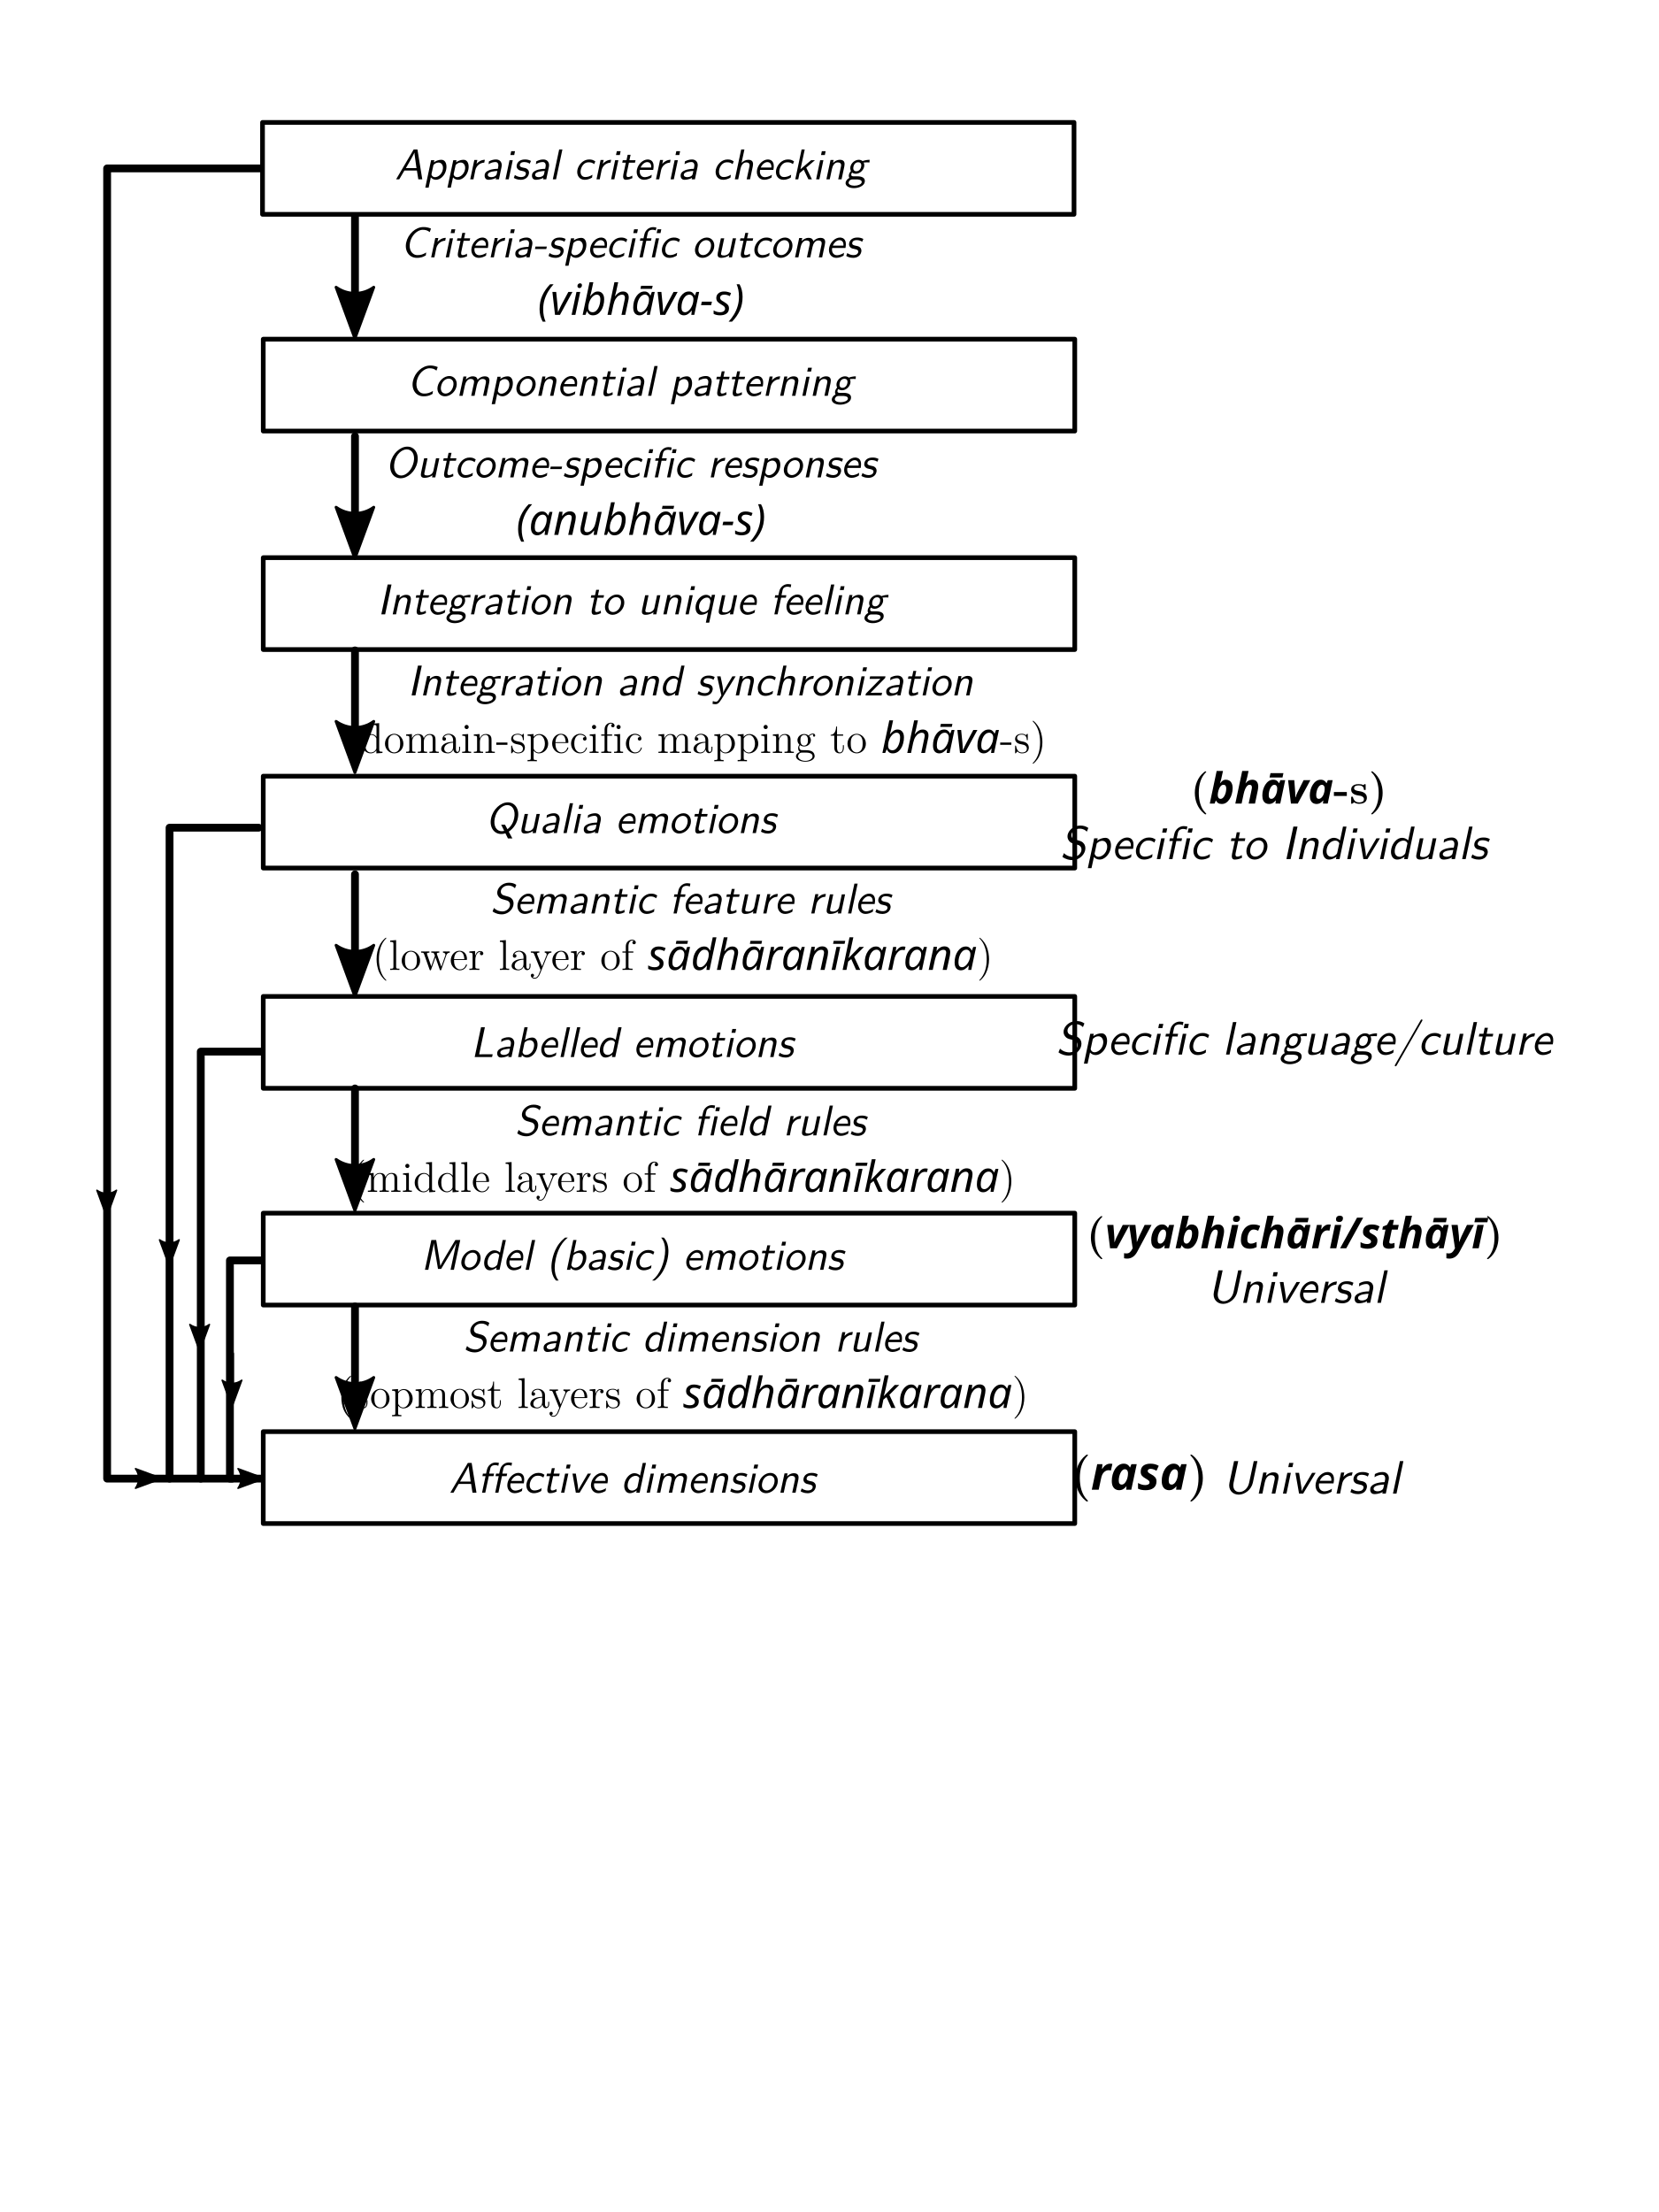
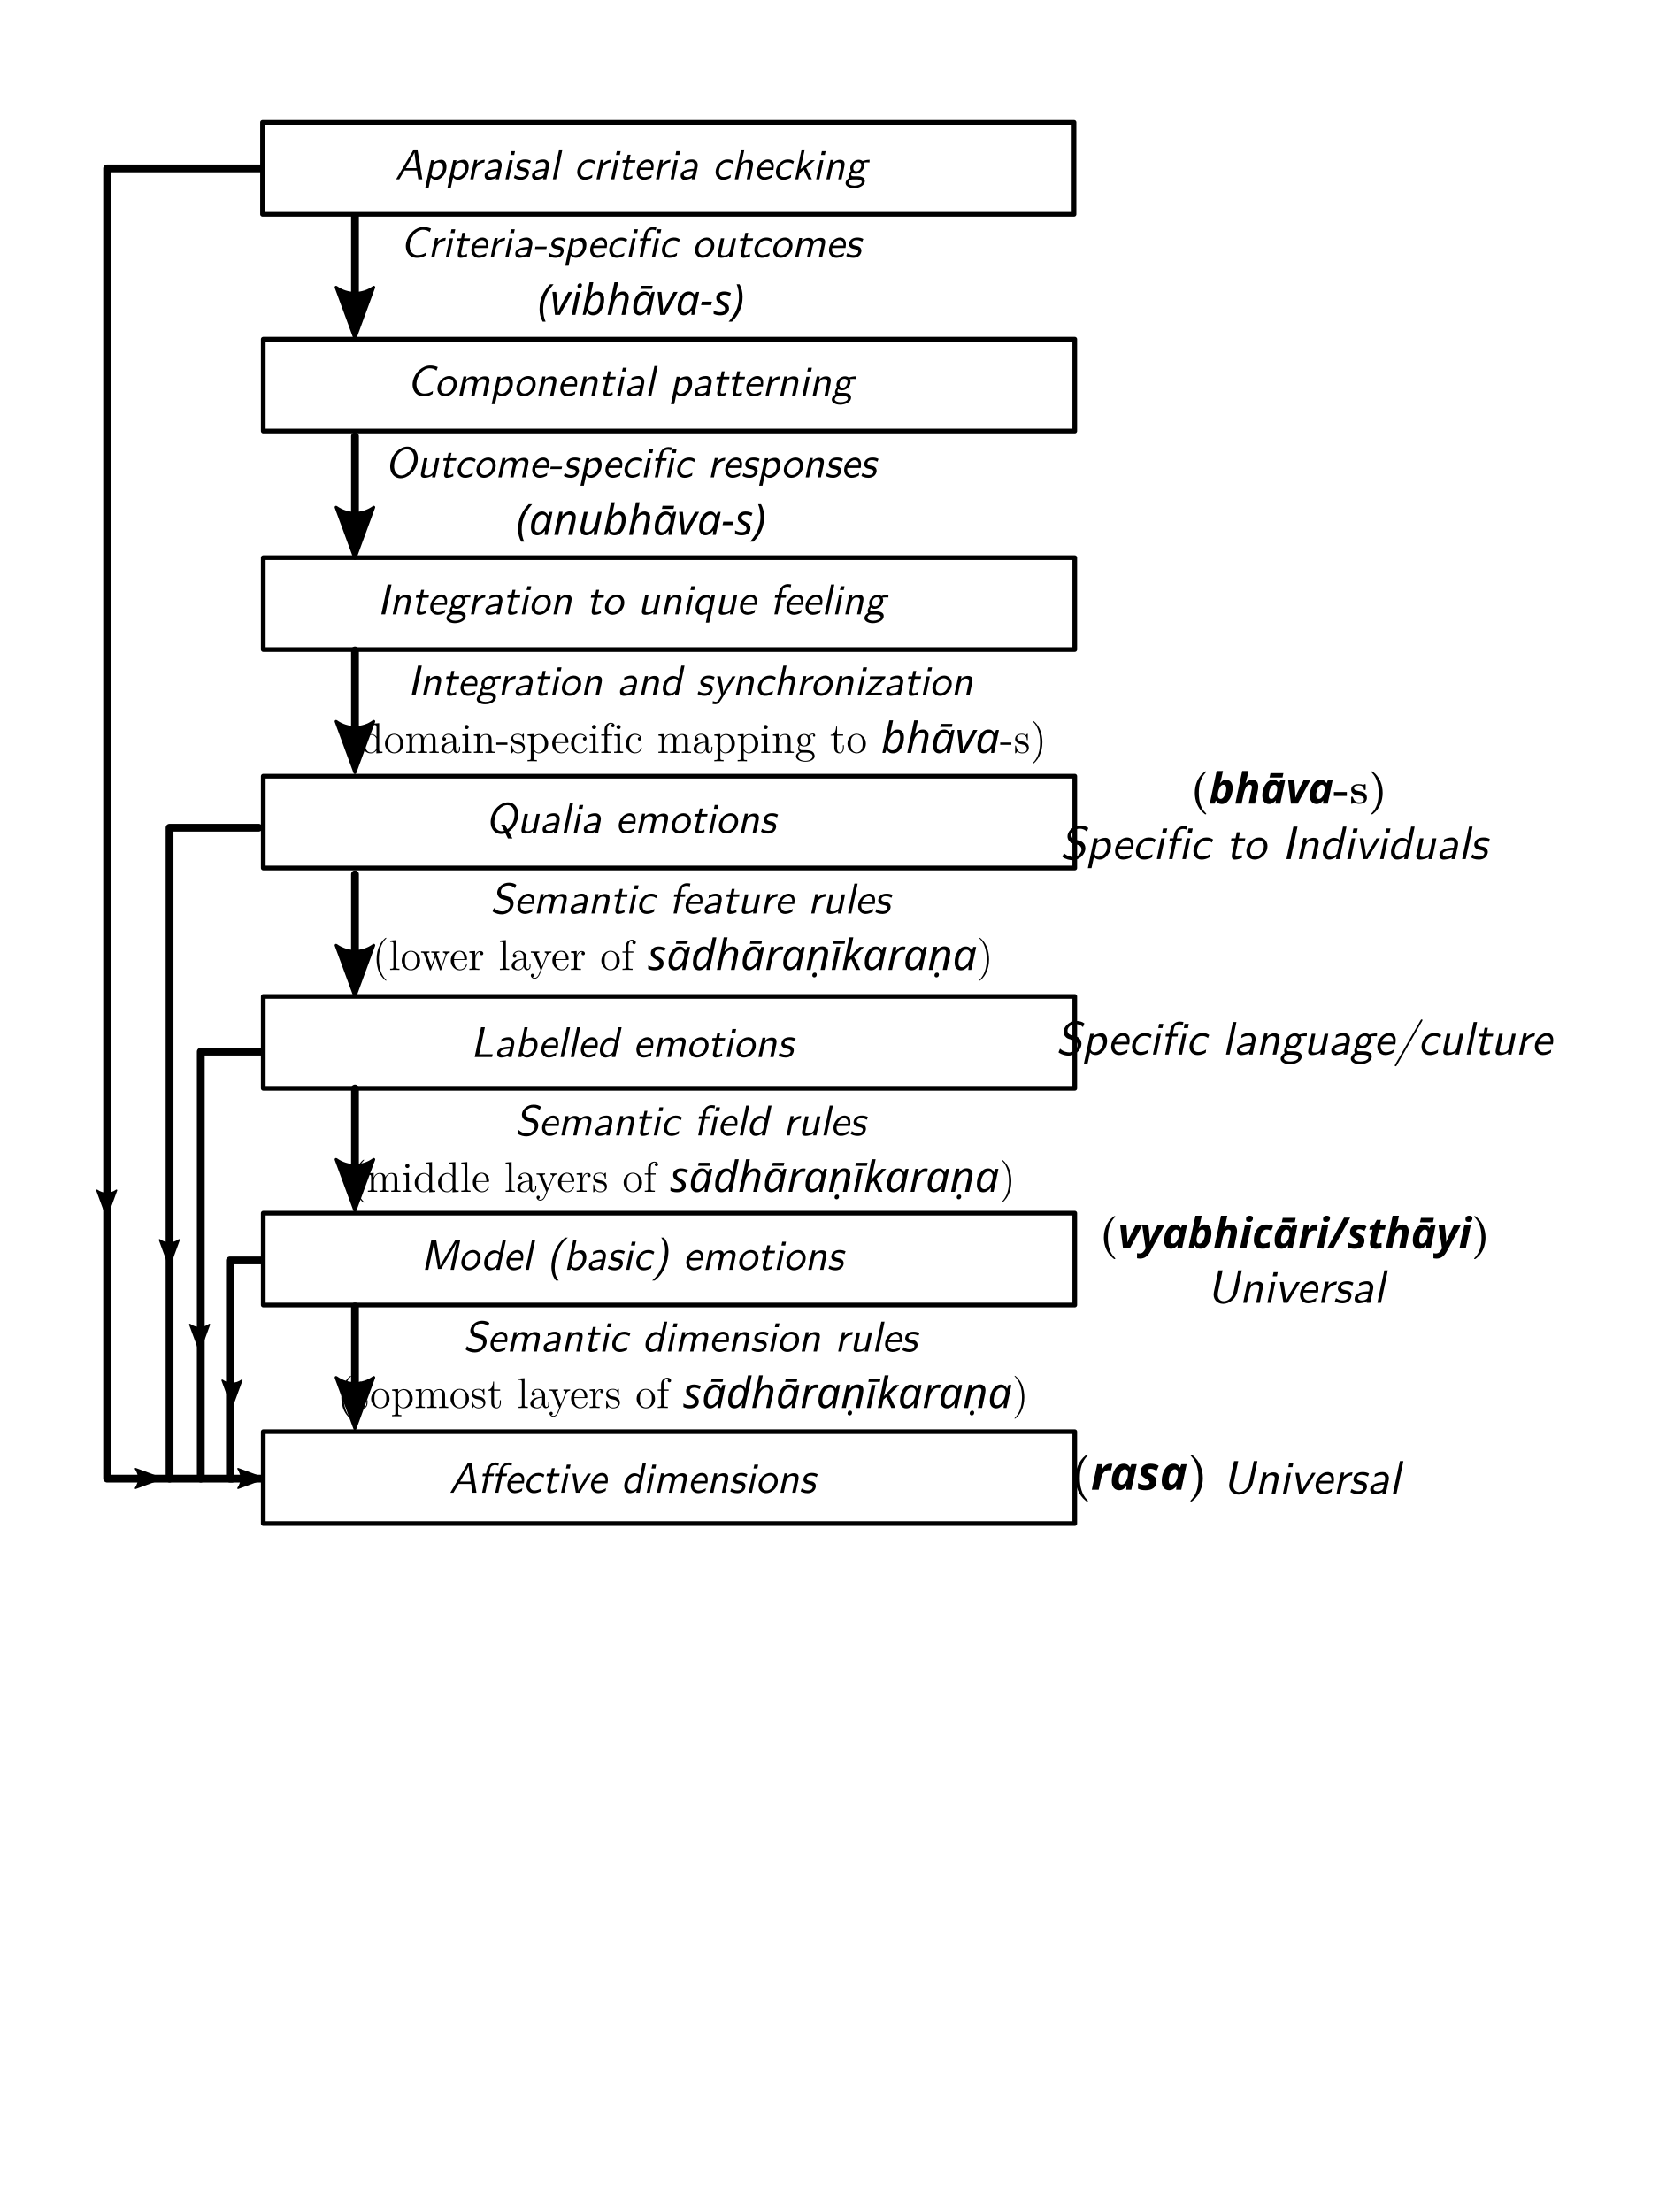
<svg xmlns="http://www.w3.org/2000/svg" id="svg2" version="1.1" xml:space="preserve" width="15cm" height="20cm" viewBox="0 0 531.496 708.661">
  <defs id="defs6">
    <marker orient="auto" refY="0" refX="0" id="marker12299" style="overflow:visible">
      <path id="path12301" style="fill:#000000;fill-opacity:1;fill-rule:evenodd;stroke:#000000;stroke-width:0.625;stroke-linejoin:round;stroke-opacity:1" d="M 8.719,4.034 -2.207,0.016 8.719,-4.002 c -1.745,2.372 -1.735,5.617 -6e-7,8.035 z" transform="scale(-0.6,-0.6)" />
    </marker>
    <marker style="overflow:visible" id="marker11341" refX="0" refY="0" orient="auto">
      <path transform="scale(-0.6,-0.6)" d="M 8.719,4.034 -2.207,0.016 8.719,-4.002 c -1.745,2.372 -1.735,5.617 -6e-7,8.035 z" style="fill:#000000;fill-opacity:1;fill-rule:evenodd;stroke:#000000;stroke-width:0.625;stroke-linejoin:round;stroke-opacity:1" id="path11343" />
    </marker>
    <marker orient="auto" refY="0" refX="0" id="marker10939" style="overflow:visible">
      <path id="path10941" style="fill:#000000;fill-opacity:1;fill-rule:evenodd;stroke:#000000;stroke-width:0.625;stroke-linejoin:round;stroke-opacity:1" d="M 8.719,4.034 -2.207,0.016 8.719,-4.002 c -1.745,2.372 -1.735,5.617 -6e-7,8.035 z" transform="scale(-0.6,-0.6)" />
    </marker>
    <marker style="overflow:visible" id="marker10555" refX="0" refY="0" orient="auto">
      <path transform="scale(-0.6,-0.6)" d="M 8.719,4.034 -2.207,0.016 8.719,-4.002 c -1.745,2.372 -1.735,5.617 -6e-7,8.035 z" style="fill:#000000;fill-opacity:1;fill-rule:evenodd;stroke:#000000;stroke-width:0.625;stroke-linejoin:round;stroke-opacity:1" id="path10557" />
    </marker>
    <marker orient="auto" refY="0" refX="0" id="marker10165" style="overflow:visible">
      <path id="path10167" style="fill:#000000;fill-opacity:1;fill-rule:evenodd;stroke:#000000;stroke-width:0.625;stroke-linejoin:round;stroke-opacity:1" d="M 8.719,4.034 -2.207,0.016 8.719,-4.002 c -1.745,2.372 -1.735,5.617 -6e-7,8.035 z" transform="scale(-0.6,-0.6)" />
    </marker>
    <marker style="overflow:visible" id="marker9277" refX="0" refY="0" orient="auto">
      <path transform="scale(-0.6,-0.6)" d="M 8.719,4.034 -2.207,0.016 8.719,-4.002 c -1.745,2.372 -1.735,5.617 -6e-7,8.035 z" style="fill:#000000;fill-opacity:1;fill-rule:evenodd;stroke:#000000;stroke-width:0.625;stroke-linejoin:round;stroke-opacity:1" id="path9279" />
    </marker>
    <marker style="overflow:visible" id="marker8719" refX="0" refY="0" orient="auto">
      <path transform="scale(-0.6,-0.6)" d="M 8.719,4.034 -2.207,0.016 8.719,-4.002 c -1.745,2.372 -1.735,5.617 -6e-7,8.035 z" style="fill:#000000;fill-opacity:1;fill-rule:evenodd;stroke:#000000;stroke-width:0.625;stroke-linejoin:round;stroke-opacity:1" id="path8721" />
    </marker>
    <marker orient="auto" refY="0" refX="0" id="marker8425" style="overflow:visible">
      <path id="path8427" style="fill:#000000;fill-opacity:1;fill-rule:evenodd;stroke:#000000;stroke-width:0.625;stroke-linejoin:round;stroke-opacity:1" d="M 8.719,4.034 -2.207,0.016 8.719,-4.002 c -1.745,2.372 -1.735,5.617 -6e-7,8.035 z" transform="scale(-0.6,-0.6)" />
    </marker>
    <marker style="overflow:visible" id="marker8173" refX="0" refY="0" orient="auto">
      <path transform="scale(-0.6,-0.6)" d="M 8.719,4.034 -2.207,0.016 8.719,-4.002 c -1.745,2.372 -1.735,5.617 -6e-7,8.035 z" style="fill:#000000;fill-opacity:1;fill-rule:evenodd;stroke:#000000;stroke-width:0.625;stroke-linejoin:round;stroke-opacity:1" id="path8175" />
    </marker>
    <marker orient="auto" refY="0" refX="0" id="marker7951" style="overflow:visible">
      <path id="path7953" style="fill:#000000;fill-opacity:1;fill-rule:evenodd;stroke:#000000;stroke-width:0.625;stroke-linejoin:round;stroke-opacity:1" d="M 8.719,4.034 -2.207,0.016 8.719,-4.002 c -1.745,2.372 -1.735,5.617 -6e-7,8.035 z" transform="scale(-0.6,-0.6)" />
    </marker>
    <marker style="overflow:visible" id="marker7573" refX="0" refY="0" orient="auto">
      <path transform="scale(-0.6,-0.6)" d="M 8.719,4.034 -2.207,0.016 8.719,-4.002 c -1.745,2.372 -1.735,5.617 -6e-7,8.035 z" style="fill:#000000;fill-opacity:1;fill-rule:evenodd;stroke:#000000;stroke-width:0.625;stroke-linejoin:round;stroke-opacity:1" id="path7575" />
    </marker>
    <marker style="overflow:visible" id="marker6027" refX="0" refY="0" orient="auto">
      <path transform="scale(-0.6,-0.6)" d="M 8.719,4.034 -2.207,0.016 8.719,-4.002 c -1.745,2.372 -1.735,5.617 -6e-7,8.035 z" style="fill:#000000;fill-opacity:1;fill-rule:evenodd;stroke:#000000;stroke-width:0.625;stroke-linejoin:round;stroke-opacity:1" id="path6029" />
    </marker>
    <marker orient="auto" refY="0" refX="0" id="Arrow2Mend" style="overflow:visible">
      <path id="path4468" style="fill:#000000;fill-opacity:1;fill-rule:evenodd;stroke:#000000;stroke-width:0.625;stroke-linejoin:round;stroke-opacity:1" d="M 8.719,4.034 -2.207,0.016 8.719,-4.002 c -1.745,2.372 -1.735,5.617 -6e-7,8.035 z" transform="scale(-0.6,-0.6)" />
    </marker>
    <marker orient="auto" refY="0" refX="0" id="Tail" style="overflow:visible">
      <g id="g4477" transform="scale(-1.2,-1.2)" style="fill:#000000;fill-opacity:1;stroke:#000000;stroke-opacity:1">
        <path id="path4479" d="M -3.805,-3.959 0.544,0" style="fill:#000000;fill-opacity:1;fill-rule:evenodd;stroke:#000000;stroke-width:0.8;stroke-linecap:round;stroke-opacity:1" />
        <path id="path4481" d="M -1.287,-3.959 3.062,0" style="fill:#000000;fill-opacity:1;fill-rule:evenodd;stroke:#000000;stroke-width:0.8;stroke-linecap:round;stroke-opacity:1" />
        <path id="path4483" d="M 1.305,-3.959 5.654,0" style="fill:#000000;fill-opacity:1;fill-rule:evenodd;stroke:#000000;stroke-width:0.8;stroke-linecap:round;stroke-opacity:1" />
        <path id="path4485" d="M -3.805,4.178 0.544,0.22" style="fill:#000000;fill-opacity:1;fill-rule:evenodd;stroke:#000000;stroke-width:0.8;stroke-linecap:round;stroke-opacity:1" />
        <path id="path4487" d="M -1.287,4.178 3.062,0.22" style="fill:#000000;fill-opacity:1;fill-rule:evenodd;stroke:#000000;stroke-width:0.8;stroke-linecap:round;stroke-opacity:1" />
        <path id="path4489" d="M 1.305,4.178 5.654,0.22" style="fill:#000000;fill-opacity:1;fill-rule:evenodd;stroke:#000000;stroke-width:0.8;stroke-linecap:round;stroke-opacity:1" />
      </g>
    </marker>
    <marker orient="auto" refY="0" refX="0" id="Arrow2Lend" style="overflow:visible">
      <path id="path4462" style="fill:#000000;fill-opacity:1;fill-rule:evenodd;stroke:#000000;stroke-width:0.625;stroke-linejoin:round;stroke-opacity:1" d="M 8.719,4.034 -2.207,0.016 8.719,-4.002 c -1.745,2.372 -1.735,5.617 -6e-7,8.035 z" transform="matrix(-1.1,0,0,-1.1,-1.1,0)" />
    </marker>
    <marker orient="auto" refY="0" refX="0" id="Arrow1Mend" style="overflow:visible">
      <path id="path4450" d="M 0,0 5,-5 -12.5,0 5,5 0,0 Z" style="fill:#000000;fill-opacity:1;fill-rule:evenodd;stroke:#000000;stroke-width:1pt;stroke-opacity:1" transform="matrix(-0.4,0,0,-0.4,-4,0)" />
    </marker>
    <clipPath clipPathUnits="userSpaceOnUse" id="clipPath24">
      <path d="M 0,0 179,0 179,151 0,151 0,0 Z" id="path26" />
    </clipPath>
    <clipPath clipPathUnits="userSpaceOnUse" id="clipPath58">
      <path d="M 0,0 179,0 179,126 0,126 0,0 Z" id="path60" />
    </clipPath>
  </defs>
  <g id="g10" transform="matrix(1.25,0,0,-1.25,0,708.6614)">
    <text xml:space="preserve" style="font-style:oblique;font-variant:normal;font-weight:normal;font-stretch:normal;font-size:11px;line-height:125%;font-family:LMSans10;-inkscape-font-specification:'LMSans10 Oblique';text-align:center;letter-spacing:0px;word-spacing:0px;writing-mode:lr-tb;text-anchor:middle;fill:#000000;fill-opacity:1;stroke:none;stroke-width:1px;stroke-linecap:butt;stroke-linejoin:miter;stroke-opacity:1" x="170.811" y="-520.976" id="text4391" transform="scale(1,-1)">
      <tspan id="tspan4393" x="170.811" y="-520.976">Appraisal criteria checking</tspan>
    </text>
    <rect style="fill:none;fill-opacity:1;stroke:#000000;stroke-width:1.2;stroke-linecap:round;stroke-linejoin:round;stroke-miterlimit:4;stroke-dasharray:none;stroke-dashoffset:0;stroke-opacity:1" id="rect4395" width="207.986" height="23.55" x="67.282" y="-535.55" transform="scale(1,-1)" />
    <text transform="scale(1,-1)" id="text4399" y="-465.48" x="170.59" style="font-style:oblique;font-variant:normal;font-weight:normal;font-stretch:normal;font-size:11px;line-height:125%;font-family:LMSans10;-inkscape-font-specification:'LMSans10 Oblique';text-align:center;letter-spacing:0px;word-spacing:0px;writing-mode:lr-tb;text-anchor:middle;fill:#000000;fill-opacity:1;stroke:none;stroke-width:1px;stroke-linecap:butt;stroke-linejoin:miter;stroke-opacity:1" xml:space="preserve">
      <tspan y="-465.48" x="170.59" id="tspan4401">Componential patterning</tspan>
    </text>
    <rect transform="scale(1,-1)" y="-480" x="67.472" height="23.55" width="207.986" id="rect4403" style="fill:none;fill-opacity:1;stroke:#000000;stroke-width:1.2;stroke-linecap:round;stroke-linejoin:round;stroke-miterlimit:4;stroke-dasharray:none;stroke-dashoffset:0;stroke-opacity:1" />
    <text xml:space="preserve" style="font-style:oblique;font-variant:normal;font-weight:normal;font-stretch:normal;font-size:11px;line-height:125%;font-family:LMSans10;-inkscape-font-specification:'LMSans10 Oblique';text-align:center;letter-spacing:0px;word-spacing:0px;writing-mode:lr-tb;text-anchor:middle;fill:#000000;fill-opacity:1;stroke:none;stroke-width:1px;stroke-linecap:butt;stroke-linejoin:miter;stroke-opacity:1" x="170.974" y="-409.48" id="text4405" transform="scale(1,-1)">
      <tspan id="tspan4407" x="170.974" y="-409.48">Integration to unique feeling</tspan>
    </text>
    <rect style="fill:none;fill-opacity:1;stroke:#000000;stroke-width:1.2;stroke-linecap:round;stroke-linejoin:round;stroke-miterlimit:4;stroke-dasharray:none;stroke-dashoffset:0;stroke-opacity:1" id="rect4409" width="207.986" height="23.55" x="67.472" y="-424" transform="scale(1,-1)" />
    <text transform="scale(1,-1)" id="text4411" y="-353.42" x="170.808" style="font-style:oblique;font-variant:normal;font-weight:normal;font-stretch:normal;font-size:11px;line-height:125%;font-family:LMSans10;-inkscape-font-specification:'LMSans10 Oblique';text-align:center;letter-spacing:0px;word-spacing:0px;writing-mode:lr-tb;text-anchor:middle;fill:#000000;fill-opacity:1;stroke:none;stroke-width:1px;stroke-linecap:butt;stroke-linejoin:miter;stroke-opacity:1" xml:space="preserve">
      <tspan y="-353.42" x="170.808" id="tspan4413">Qualia emotions</tspan>
    </text>
    <rect transform="scale(1,-1)" y="-368" x="67.472" height="23.55" width="207.986" id="rect4415" style="fill:none;fill-opacity:1;stroke:#000000;stroke-width:1.2;stroke-linecap:round;stroke-linejoin:round;stroke-miterlimit:4;stroke-dasharray:none;stroke-dashoffset:0;stroke-opacity:1" />
    <text xml:space="preserve" style="font-style:oblique;font-variant:normal;font-weight:normal;font-stretch:normal;font-size:11px;line-height:125%;font-family:LMSans10;-inkscape-font-specification:'LMSans10 Oblique';text-align:center;letter-spacing:0px;word-spacing:0px;writing-mode:lr-tb;text-anchor:middle;fill:#000000;fill-opacity:1;stroke:none;stroke-width:1px;stroke-linecap:butt;stroke-linejoin:miter;stroke-opacity:1" x="171.162" y="-296.013" id="text4417" transform="scale(1,-1)">
      <tspan id="tspan4419" x="171.162" y="-296.013">Labelled emotions</tspan>
    </text>
    <rect style="fill:none;fill-opacity:1;stroke:#000000;stroke-width:1.2;stroke-linecap:round;stroke-linejoin:round;stroke-miterlimit:4;stroke-dasharray:none;stroke-dashoffset:0;stroke-opacity:1" id="rect4421" width="207.986" height="23.55" x="67.472" y="-311.55" transform="scale(1,-1)" />
    <text transform="scale(1,-1)" id="text4423" y="-241.48" x="171.145" style="font-style:oblique;font-variant:normal;font-weight:normal;font-stretch:normal;font-size:11px;line-height:125%;font-family:LMSans10;-inkscape-font-specification:'LMSans10 Oblique';text-align:center;letter-spacing:0px;word-spacing:0px;writing-mode:lr-tb;text-anchor:middle;fill:#000000;fill-opacity:1;stroke:none;stroke-width:1px;stroke-linecap:butt;stroke-linejoin:miter;stroke-opacity:1" xml:space="preserve">
      <tspan y="-241.48" x="171.145" id="tspan4425">Model (basic) emotions</tspan>
    </text>
    <rect transform="scale(1,-1)" y="-256" x="67.472" height="23.55" width="207.986" id="rect4427" style="fill:none;fill-opacity:1;stroke:#000000;stroke-width:1.2;stroke-linecap:round;stroke-linejoin:round;stroke-miterlimit:4;stroke-dasharray:none;stroke-dashoffset:0;stroke-opacity:1" />
    <text xml:space="preserve" style="font-style:oblique;font-variant:normal;font-weight:normal;font-stretch:normal;font-size:11px;line-height:125%;font-family:LMSans10;-inkscape-font-specification:'LMSans10 Oblique';text-align:center;letter-spacing:0px;word-spacing:0px;writing-mode:lr-tb;text-anchor:middle;fill:#000000;fill-opacity:1;stroke:none;stroke-width:1px;stroke-linecap:butt;stroke-linejoin:miter;stroke-opacity:1" x="171.217" y="-184.353" id="text4429" transform="scale(1,-1)">
      <tspan id="tspan4431" x="171.217" y="-184.353">Affective dimensions</tspan>
    </text>
    <rect style="fill:none;fill-opacity:1;stroke:#000000;stroke-width:1.2;stroke-linecap:round;stroke-linejoin:round;stroke-miterlimit:4;stroke-dasharray:none;stroke-dashoffset:0;stroke-opacity:1" id="rect4433" width="207.986" height="23.55" x="67.472" y="-200" transform="scale(1,-1)" />
    <path style="fill:none;fill-opacity:1;stroke:#000000;stroke-width:2;stroke-linecap:round;stroke-linejoin:round;stroke-miterlimit:4;stroke-dasharray:none;stroke-dashoffset:0;stroke-opacity:1;marker-end:url(#Arrow2Mend)" d="m 90.982,511.499 0,-28.654" id="path4435" />
    <text xml:space="preserve" style="font-style:oblique;font-variant:normal;font-weight:normal;font-stretch:normal;font-size:11px;line-height:125%;font-family:LMSans10;-inkscape-font-specification:'LMSans10 Oblique';text-align:center;letter-spacing:0px;word-spacing:0px;writing-mode:lr-tb;text-anchor:middle;fill:#000000;fill-opacity:1;stroke:none;stroke-width:1px;stroke-linecap:butt;stroke-linejoin:miter;stroke-opacity:1" x="170.798" y="-500.971" id="text6153" transform="scale(1,-1)">
      <tspan x="170.798" y="-500.971" id="tspan6157">Criteria-specific outcomes</tspan>
    </text>
    <text xml:space="preserve" style="font-style:italic;font-variant:normal;font-weight:normal;font-stretch:normal;font-size:11px;line-height:125%;font-family:LMRomanSlant12;-inkscape-font-specification:'LMRomanSlant12 Italic';text-align:center;letter-spacing:0px;word-spacing:0px;writing-mode:lr-tb;text-anchor:middle;fill:#000000;fill-opacity:1;stroke:none;stroke-width:1px;stroke-linecap:butt;stroke-linejoin:miter;stroke-opacity:1;" x="171.469" y="-443.588" id="text6159" transform="scale(1,-1)">
      <tspan id="tspan6161" x="171.469" y="-443.588" />
      <tspan x="171.469" y="-429.838" id="tspan6163">(anubhāva-s)</tspan>
    </text>
    <text xml:space="preserve" style="font-style:normal;font-variant:normal;font-weight:normal;font-stretch:normal;font-size:11px;line-height:125%;font-family:LMRoman12;-inkscape-font-specification:LMRoman12;text-align:center;letter-spacing:0px;word-spacing:0px;writing-mode:lr-tb;text-anchor:middle;fill:#000000;fill-opacity:1;stroke:none;stroke-width:1px;stroke-linecap:butt;stroke-linejoin:miter;stroke-opacity:1" x="183.971" y="-318.346" id="text6165" transform="scale(1,-1)">
-       <tspan id="tspan6167" x="183.971" y="-318.346">(lower layer of <tspan style="-inkscape-font-specification:'LMRomanSlant12 Italic';font-family:LMRomanSlant12;font-weight:normal;font-style:italic;font-stretch:normal;font-variant:normal" id="tspan4379">sādhāranīkarana</tspan>)</tspan>
+       <tspan id="tspan6167" x="183.971" y="-318.346">(lower layer of <tspan style="font-style:italic;font-variant:normal;font-weight:normal;font-stretch:normal;font-family:LMRomanSlant12;-inkscape-font-specification:'LMRomanSlant12 Italic'" id="tspan4379">sādhāraṇīkaraṇa</tspan>)</tspan>
    </text>
    <text transform="scale(1,-1)" id="text6169" y="-499.973" x="171.469" style="font-style:italic;font-variant:normal;font-weight:normal;font-stretch:normal;font-size:11px;line-height:125%;font-family:LMRomanSlant12;-inkscape-font-specification:'LMRomanSlant12 Italic';text-align:center;letter-spacing:0px;word-spacing:0px;writing-mode:lr-tb;text-anchor:middle;fill:#000000;fill-opacity:1;stroke:none;stroke-width:1px;stroke-linecap:butt;stroke-linejoin:miter;stroke-opacity:1;" xml:space="preserve">
      <tspan y="-499.973" x="171.469" id="tspan6171" />
      <tspan id="tspan6173" y="-486.223" x="171.469">(vibhāva-s)</tspan>
    </text>
    <text transform="scale(1,-1)" id="text6747" y="-444.586" x="170.801" style="font-style:oblique;font-variant:normal;font-weight:normal;font-stretch:normal;font-size:11px;line-height:125%;font-family:LMSans10;-inkscape-font-specification:'LMSans10 Oblique';text-align:center;letter-spacing:0px;word-spacing:0px;writing-mode:lr-tb;text-anchor:middle;fill:#000000;fill-opacity:1;stroke:none;stroke-width:1px;stroke-linecap:butt;stroke-linejoin:miter;stroke-opacity:1" xml:space="preserve">
      <tspan id="tspan6749" y="-444.586" x="170.801">Outcome-specific responses</tspan>
    </text>
    <text transform="scale(1,-1)" id="text6751" y="-387.703" x="187.171" style="font-style:normal;font-variant:normal;font-weight:normal;font-stretch:normal;font-size:11px;line-height:125%;font-family:LMRoman12;-inkscape-font-specification:LMRoman12;text-align:center;letter-spacing:0px;word-spacing:0px;writing-mode:lr-tb;text-anchor:middle;fill:#000000;fill-opacity:1;stroke:none;stroke-width:1px;stroke-linecap:butt;stroke-linejoin:miter;stroke-opacity:1" xml:space="preserve">
      <tspan y="-387.703" x="187.171" id="tspan6753" />
      <tspan id="tspan6755" y="-373.953" x="187.171">(domain-specific mapping to <tspan style="font-style:italic;font-variant:normal;font-weight:normal;font-stretch:normal;font-family:LMRomanSlant12;-inkscape-font-specification:'LMRomanSlant12 Italic'" id="tspan4375">bhāva</tspan>-s)</tspan>
    </text>
    <text xml:space="preserve" style="font-style:oblique;font-variant:normal;font-weight:normal;font-stretch:normal;font-size:11px;line-height:125%;font-family:LMSans10;-inkscape-font-specification:'LMSans10 Oblique';text-align:center;letter-spacing:0px;word-spacing:0px;writing-mode:lr-tb;text-anchor:middle;fill:#000000;fill-opacity:1;stroke:none;stroke-width:1px;stroke-linecap:butt;stroke-linejoin:miter;stroke-opacity:1" x="186.078" y="-388.701" id="text6757" transform="scale(1,-1)">
      <tspan x="186.078" y="-388.701" id="tspan6759">Integration and synchronization</tspan>
    </text>
    <text transform="scale(1,-1)" id="text6761" y="-332.816" x="186.078" style="font-style:oblique;font-variant:normal;font-weight:normal;font-stretch:normal;font-size:11px;line-height:125%;font-family:LMSans10;-inkscape-font-specification:'LMSans10 Oblique';text-align:center;letter-spacing:0px;word-spacing:0px;writing-mode:lr-tb;text-anchor:middle;fill:#000000;fill-opacity:1;stroke:none;stroke-width:1px;stroke-linecap:butt;stroke-linejoin:miter;stroke-opacity:1" xml:space="preserve">
      <tspan id="tspan6763" y="-332.816" x="186.078">Semantic feature rules</tspan>
    </text>
    <text transform="scale(1,-1)" id="text6765" y="-261.463" x="183.971" style="font-style:normal;font-variant:normal;font-weight:normal;font-stretch:normal;font-size:11px;line-height:125%;font-family:LMRoman12;-inkscape-font-specification:LMRoman12;text-align:center;letter-spacing:0px;word-spacing:0px;writing-mode:lr-tb;text-anchor:middle;fill:#000000;fill-opacity:1;stroke:none;stroke-width:1px;stroke-linecap:butt;stroke-linejoin:miter;stroke-opacity:1" xml:space="preserve">
-       <tspan y="-261.463" x="183.971" id="tspan6767">(middle layers of <tspan style="-inkscape-font-specification:'LMRomanSlant12 Italic';font-family:LMRomanSlant12;font-weight:normal;font-style:italic;font-stretch:normal;font-variant:normal" id="tspan4381">sādhāranīkarana</tspan>)</tspan>
+       <tspan y="-261.463" x="183.971" id="tspan6767">(middle layers of <tspan style="font-style:italic;font-variant:normal;font-weight:normal;font-stretch:normal;font-family:LMRomanSlant12;-inkscape-font-specification:'LMRomanSlant12 Italic'" id="tspan4381">sādhāraṇīkaraṇa</tspan>)</tspan>
    </text>
    <text xml:space="preserve" style="font-style:oblique;font-variant:normal;font-weight:normal;font-stretch:normal;font-size:11px;line-height:125%;font-family:LMSans10;-inkscape-font-specification:'LMSans10 Oblique';text-align:center;letter-spacing:0px;word-spacing:0px;writing-mode:lr-tb;text-anchor:middle;fill:#000000;fill-opacity:1;stroke:none;stroke-width:1px;stroke-linecap:butt;stroke-linejoin:miter;stroke-opacity:1" x="186.078" y="-275.933" id="text6769" transform="scale(1,-1)">
      <tspan x="186.078" y="-275.933" id="tspan6771">Semantic field rules</tspan>
    </text>
    <text xml:space="preserve" style="font-style:italic;font-variant:normal;font-weight:normal;font-stretch:normal;font-size:12px;line-height:125%;font-family:LMRoman12;-inkscape-font-specification:'LMRoman12, Italic';text-align:center;letter-spacing:0px;word-spacing:0px;writing-mode:lr-tb;text-anchor:middle;fill:#000000;fill-opacity:1;stroke:none;stroke-width:1px;stroke-linecap:butt;stroke-linejoin:miter;stroke-opacity:1" x="207.573" y="-316.849" id="text6773" transform="scale(1,-1)">
      <tspan id="tspan6775" x="207.573" y="-316.849" />
    </text>
    <text xml:space="preserve" style="font-style:normal;font-variant:normal;font-weight:normal;font-stretch:normal;font-size:11px;line-height:125%;font-family:LMRoman12;-inkscape-font-specification:LMRoman12;text-align:center;letter-spacing:0px;word-spacing:0px;writing-mode:lr-tb;text-anchor:middle;fill:#000000;fill-opacity:1;stroke:none;stroke-width:1px;stroke-linecap:butt;stroke-linejoin:miter;stroke-opacity:1" x="183.971" y="-206.076" id="text6777" transform="scale(1,-1)">
-       <tspan id="tspan6779" x="183.971" y="-206.076">(topmost layers of <tspan style="-inkscape-font-specification:'LMRomanSlant12 Italic';font-family:LMRomanSlant12;font-weight:normal;font-style:italic;font-stretch:normal;font-variant:normal" id="tspan4391">sādhāranīkarana</tspan>)</tspan>
+       <tspan id="tspan6779" x="183.971" y="-206.076">(topmost layers of <tspan style="font-style:italic;font-variant:normal;font-weight:normal;font-stretch:normal;font-family:LMRomanSlant12;-inkscape-font-specification:'LMRomanSlant12 Italic'" id="tspan4391">sādhāraṇīkaraṇa</tspan>)</tspan>
    </text>
    <text transform="scale(1,-1)" id="text6781" y="-220.547" x="186.078" style="font-style:oblique;font-variant:normal;font-weight:normal;font-stretch:normal;font-size:11px;line-height:125%;font-family:LMSans10;-inkscape-font-specification:'LMSans10 Oblique';text-align:center;letter-spacing:0px;word-spacing:0px;writing-mode:lr-tb;text-anchor:middle;fill:#000000;fill-opacity:1;stroke:none;stroke-width:1px;stroke-linecap:butt;stroke-linejoin:miter;stroke-opacity:1" xml:space="preserve">
      <tspan id="tspan6783" y="-220.547" x="186.078">Semantic dimension rules</tspan>
    </text>
    <path id="path7571" d="m 90.982,455.114 0,-28.654" style="fill:none;fill-opacity:1;stroke:#000000;stroke-width:2;stroke-linecap:round;stroke-linejoin:round;stroke-miterlimit:4;stroke-dasharray:none;stroke-dashoffset:0;stroke-opacity:1;marker-end:url(#marker7573)" />
    <path style="fill:none;fill-opacity:1;stroke:#000000;stroke-width:2;stroke-linecap:round;stroke-linejoin:round;stroke-miterlimit:4;stroke-dasharray:none;stroke-dashoffset:0;stroke-opacity:1;marker-end:url(#marker7951)" d="m 90.982,400.227 0,-28.654" id="path7949" />
    <path id="path8171" d="m 90.982,342.845 0,-28.654" style="fill:none;fill-opacity:1;stroke:#000000;stroke-width:2;stroke-linecap:round;stroke-linejoin:round;stroke-miterlimit:4;stroke-dasharray:none;stroke-dashoffset:0;stroke-opacity:1;marker-end:url(#marker8173)" />
    <path style="fill:none;fill-opacity:1;stroke:#000000;stroke-width:2;stroke-linecap:round;stroke-linejoin:round;stroke-miterlimit:4;stroke-dasharray:none;stroke-dashoffset:0;stroke-opacity:1;marker-end:url(#marker8425)" d="m 90.982,287.958 0,-28.654" id="path8423" />
    <path id="path8717" d="m 90.982,232.073 0,-28.654" style="fill:none;fill-opacity:1;stroke:#000000;stroke-width:2;stroke-linecap:round;stroke-linejoin:round;stroke-miterlimit:4;stroke-dasharray:none;stroke-dashoffset:0;stroke-opacity:1;marker-end:url(#marker8719)" />
    <text transform="scale(1,-1)" id="text9203" y="-374.73" x="340.622" style="font-style:normal;font-variant:normal;font-weight:bold;font-stretch:normal;font-size:11px;line-height:125%;font-family:LMRoman12;-inkscape-font-specification:'LMRoman12 Bold';text-align:center;letter-spacing:0px;word-spacing:0px;writing-mode:lr-tb;text-anchor:middle;fill:#000000;fill-opacity:1;stroke:none;stroke-width:1px;stroke-linecap:butt;stroke-linejoin:miter;stroke-opacity:1" xml:space="preserve">
      <tspan y="-374.73" x="340.622" id="tspan9205" />
      <tspan id="tspan9207" y="-360.98" x="340.622">(<tspan style="-inkscape-font-specification:'LMRomanSlant10 Bold Italic';font-family:LMRomanSlant10;font-weight:bold;font-style:italic;font-stretch:normal;font-variant:normal" id="tspan4377">bhāva</tspan>-s)</tspan>
    </text>
    <text xml:space="preserve" style="font-style:normal;font-variant:normal;font-weight:bold;font-stretch:normal;font-size:11px;line-height:125%;font-family:LMRoman12;-inkscape-font-specification:'LMRoman12 Bold';text-align:center;letter-spacing:0px;word-spacing:0px;writing-mode:lr-tb;text-anchor:middle;fill:#000000;fill-opacity:1;stroke:none;stroke-width:1px;stroke-linecap:butt;stroke-linejoin:miter;stroke-opacity:1" x="342.146" y="-246.992" id="text9215" transform="scale(1,-1)">
-       <tspan id="tspan9217" x="342.146" y="-246.992" dx="0 0 0 0 0 0 0 0 0 0 0 0 0 0 0 0 0 0 0 1.484">(<tspan style="font-style:italic;font-variant:normal;font-weight:bold;font-stretch:normal;font-size:11px;font-family:LMRomanSlant10;-inkscape-font-specification:'LMRomanSlant10 Bold Italic'" id="tspan4385">vyabhichāri/sthāyī</tspan>)</tspan>
+       <tspan id="tspan9217" x="342.146" y="-246.992" dx="0 0 0 0 0 0 0 0 0 0 0 0 0 0 0 0 0 0 1.484">(<tspan style="font-style:italic;font-variant:normal;font-weight:bold;font-stretch:normal;font-size:11px;font-family:LMRomanSlant10;-inkscape-font-specification:'LMRomanSlant10 Bold Italic'" id="tspan4385">vyabhicāri/sthāyi</tspan>)</tspan>
    </text>
    <text xml:space="preserve" style="font-style:normal;font-variant:normal;font-weight:bold;font-stretch:normal;font-size:12px;line-height:125%;font-family:LMRoman12;-inkscape-font-specification:'LMRoman12 Bold';text-align:center;letter-spacing:0px;word-spacing:0px;writing-mode:lr-tb;text-anchor:middle;fill:#000000;fill-opacity:1;stroke:none;stroke-width:1px;stroke-linecap:butt;stroke-linejoin:miter;stroke-opacity:1" x="303.226" y="-185.12" id="text9223" transform="scale(1,-1)">
      <tspan id="tspan9225" x="303.226" y="-185.12">(<tspan style="-inkscape-font-specification:'LMRomanSlant10 Bold Italic';font-family:LMRomanSlant10;font-weight:bold;font-style:italic;font-stretch:normal;font-variant:normal" id="tspan4398">rasa</tspan>)</tspan>
    </text>
    <text xml:space="preserve" style="font-style:oblique;font-variant:normal;font-weight:normal;font-stretch:normal;font-size:12px;line-height:125%;font-family:LMSans10;-inkscape-font-specification:'LMSans10 Oblique';text-align:center;letter-spacing:0px;word-spacing:0px;writing-mode:lr-tb;text-anchor:middle;fill:#000000;fill-opacity:1;stroke:none;stroke-width:1px;stroke-linecap:butt;stroke-linejoin:miter;stroke-opacity:1" x="342.146" y="-233.021" id="text9227" transform="scale(1,-1)">
      <tspan id="tspan9229" x="342.146" y="-233.021">Universal</tspan>
    </text>
    <text xml:space="preserve" style="font-style:oblique;font-variant:normal;font-weight:normal;font-stretch:normal;font-size:12px;line-height:125%;font-family:LMSans10;-inkscape-font-specification:'LMSans10 Oblique';text-align:center;letter-spacing:0px;word-spacing:0px;writing-mode:lr-tb;text-anchor:middle;fill:#000000;fill-opacity:1;stroke:none;stroke-width:1px;stroke-linecap:butt;stroke-linejoin:miter;stroke-opacity:1" x="336.435" y="-346.747" id="text9227-7" transform="scale(1,-1)">
      <tspan id="tspan9229-0" x="336.435" y="-346.747">Specific to Individuals</tspan>
    </text>
    <text transform="scale(1,-1)" id="text9253" y="-184.122" x="346.138" style="font-style:oblique;font-variant:normal;font-weight:normal;font-stretch:normal;font-size:12px;line-height:125%;font-family:LMSans10;-inkscape-font-specification:'LMSans10 Oblique';text-align:center;letter-spacing:0px;word-spacing:0px;writing-mode:lr-tb;text-anchor:middle;fill:#000000;fill-opacity:1;stroke:none;stroke-width:1px;stroke-linecap:butt;stroke-linejoin:miter;stroke-opacity:1" xml:space="preserve">
      <tspan y="-184.122" x="346.138" id="tspan9255">Universal</tspan>
    </text>
    <text transform="scale(1,-1)" id="text9257" y="-296.646" x="344.197" style="font-style:oblique;font-variant:normal;font-weight:normal;font-stretch:normal;font-size:12px;line-height:125%;font-family:LMSans10;-inkscape-font-specification:'LMSans10 Oblique';text-align:center;letter-spacing:0px;word-spacing:0px;writing-mode:lr-tb;text-anchor:middle;fill:#000000;fill-opacity:1;stroke:none;stroke-width:1px;stroke-linecap:butt;stroke-linejoin:miter;stroke-opacity:1" xml:space="preserve">
      <tspan y="-296.646" x="344.197" id="tspan9259">Specific language/culture</tspan>
    </text>
    <path style="fill:none;fill-opacity:1;stroke:#000000;stroke-width:2;stroke-linecap:round;stroke-linejoin:round;stroke-miterlimit:4;stroke-dasharray:none;stroke-dashoffset:0;stroke-opacity:1" d="m 66.928,187.965 -8,0 0,55.92 8,0" id="path9261" />
    <path id="path9263" d="m 59.457,187.965 -8,0 0,109.434 15.409,0" style="fill:none;fill-opacity:1;stroke:#000000;stroke-width:2;stroke-linecap:round;stroke-linejoin:round;stroke-miterlimit:4;stroke-dasharray:none;stroke-dashoffset:0;stroke-opacity:1" />
    <path style="fill:none;fill-opacity:1;stroke:#000000;stroke-width:2;stroke-linecap:round;stroke-linejoin:round;stroke-miterlimit:4;stroke-dasharray:none;stroke-dashoffset:0;stroke-opacity:1" d="m 51.457,187.965 -8,0 0,166.829 22.819,0" id="path9265" />
    <path id="path9267" d="m 43.457,187.965 -16,0 0,335.802 39.225,0" style="fill:none;fill-opacity:1;stroke:#000000;stroke-width:2;stroke-linecap:round;stroke-linejoin:round;stroke-miterlimit:4;stroke-dasharray:none;stroke-dashoffset:0;stroke-opacity:1" />
    <path id="path9275" d="m 54.179,188.016 12.264,0" style="fill:none;fill-opacity:1;stroke:#000000;stroke-width:1.04;stroke-linecap:round;stroke-linejoin:round;stroke-miterlimit:4;stroke-dasharray:none;stroke-dashoffset:0;stroke-opacity:1;marker-end:url(#marker9277)" />
    <path style="fill:none;fill-opacity:1;stroke:#000000;stroke-width:1.04;stroke-linecap:round;stroke-linejoin:round;stroke-miterlimit:4;stroke-dasharray:none;stroke-dashoffset:0;stroke-opacity:1;marker-end:url(#marker10165)" d="m 59.465,219.996 0,-12.264" id="path10163" />
    <path id="path10553" d="m 51.174,234.286 0,-12.264" style="fill:none;fill-opacity:1;stroke:#000000;stroke-width:1.04;stroke-linecap:round;stroke-linejoin:round;stroke-miterlimit:4;stroke-dasharray:none;stroke-dashoffset:0;stroke-opacity:1;marker-end:url(#marker10555)" />
    <path style="fill:none;fill-opacity:1;stroke:#000000;stroke-width:1.04;stroke-linecap:round;stroke-linejoin:round;stroke-miterlimit:4;stroke-dasharray:none;stroke-dashoffset:0;stroke-opacity:1;marker-end:url(#marker10939)" d="m 43.411,255.985 0,-12.264" id="path10937" />
    <path id="path11339" d="m 27.358,268.687 0,-12.264" style="fill:none;fill-opacity:1;stroke:#000000;stroke-width:1.04;stroke-linecap:round;stroke-linejoin:round;stroke-miterlimit:4;stroke-dasharray:none;stroke-dashoffset:0;stroke-opacity:1;marker-end:url(#marker11341)" />
    <path style="fill:none;fill-opacity:1;stroke:#000000;stroke-width:1.04;stroke-linecap:round;stroke-linejoin:round;stroke-miterlimit:4;stroke-dasharray:none;stroke-dashoffset:0;stroke-opacity:1;marker-end:url(#marker12299)" d="m 27.907,188.016 12.264,0" id="path12297" />
  </g>
</svg>
